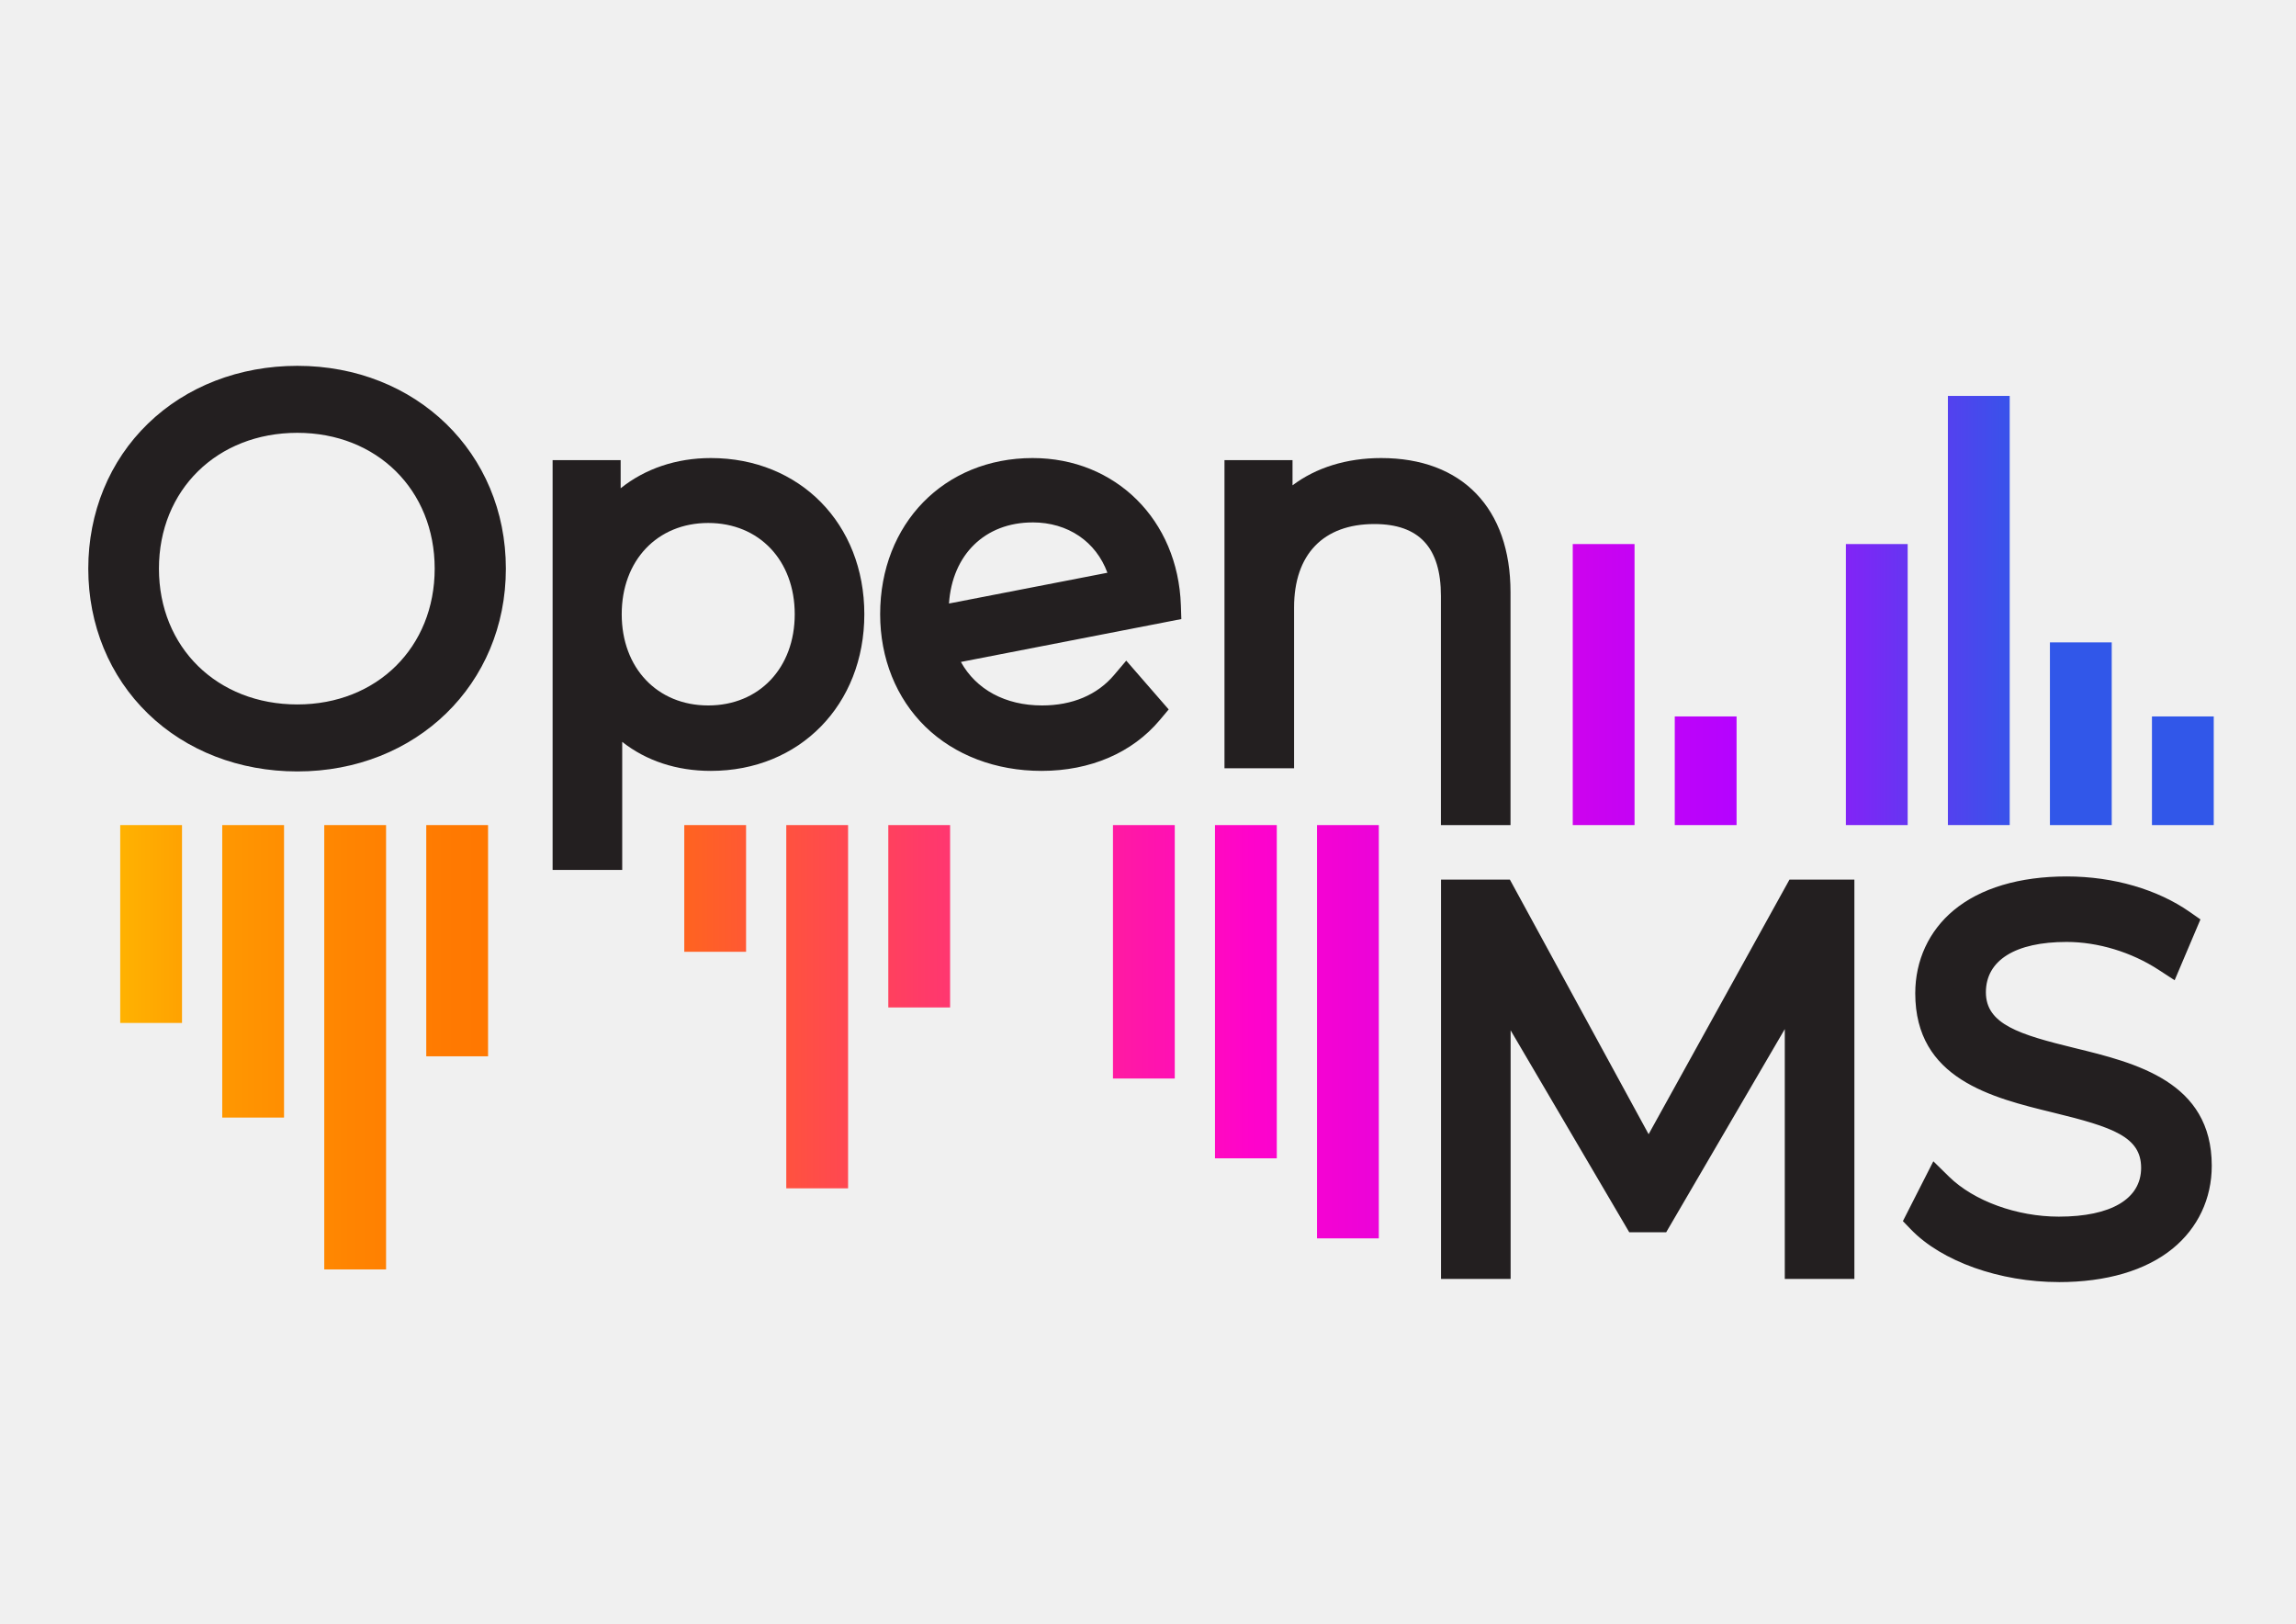
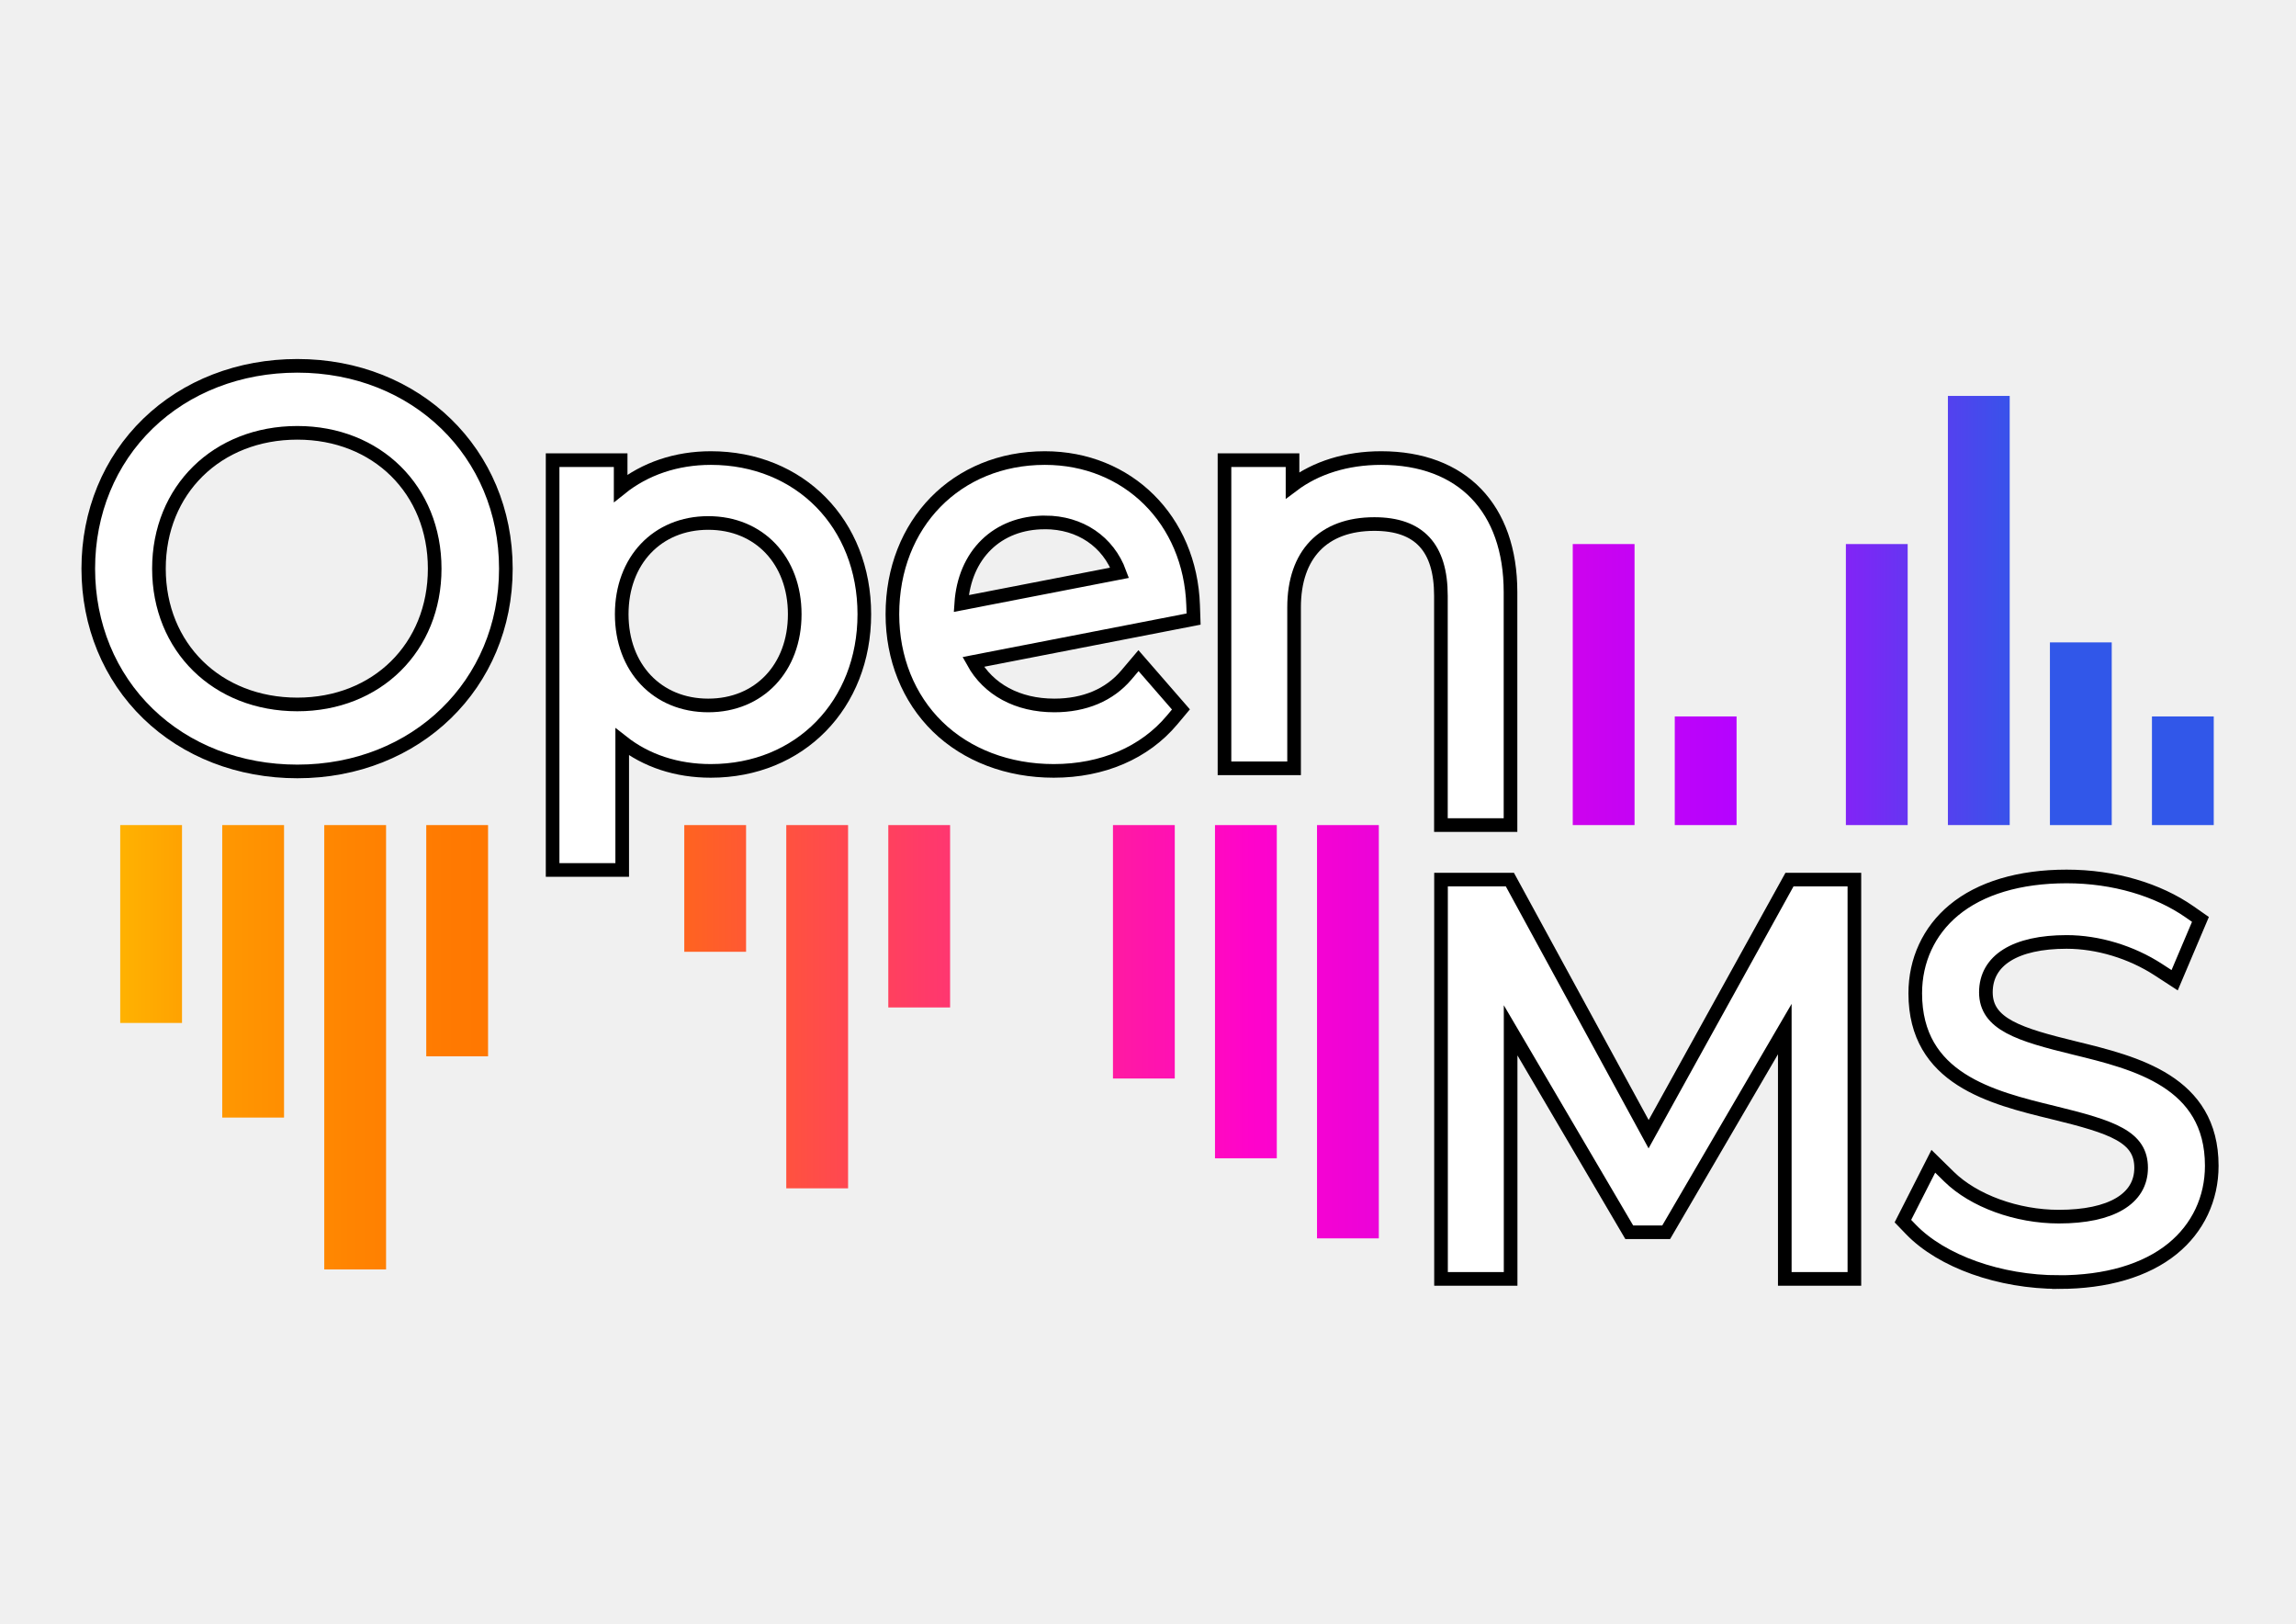
- <svg xmlns="http://www.w3.org/2000/svg" id="Layer_1" data-name="Layer 1" viewBox="0 0 841.89 595.28">
-   <defs>
-     <style>
+ <svg xmlns="http://www.w3.org/2000/svg" id="Layer_1" data-name="Layer 1" viewBox="0 0 841.89 595.28" version="1.1">
+   <defs id="defs9">
+     <style id="style1">
      .cls-1 {
        fill: url(#linear-gradient);
-       }
- 
-       .cls-1, .cls-2 {
        stroke-width: 0px;
-       }
+        }

      .cls-2 {
-         fill: #231f20;
-       }
+         fill: #fff;
+         stroke: #000;
+         stroke-width: 4px;
+        }
    </style>
    <linearGradient id="linear-gradient" x1="44.08" y1="305.27" x2="811.73" y2="305.27" gradientUnits="userSpaceOnUse">
-       <stop offset="0" stop-color="#ffb401" />
-       <stop offset="0" stop-color="#ffb201" />
-       <stop offset=".05" stop-color="#ff9701" />
-       <stop offset=".11" stop-color="#ff8401" />
-       <stop offset=".16" stop-color="#ff7901" />
-       <stop offset=".22" stop-color="#ff7501" />
-       <stop offset=".54" stop-color="#ff03cb" />
-       <stop offset=".77" stop-color="#b503ff" />
-       <stop offset=".91" stop-color="#3157e9" />
+       <stop offset="0" stop-color="#ffb401" id="stop1" />
+       <stop offset="0" stop-color="#ffb201" id="stop2" />
+       <stop offset=".05" stop-color="#ff9701" id="stop3" />
+       <stop offset=".11" stop-color="#ff8401" id="stop4" />
+       <stop offset=".16" stop-color="#ff7901" id="stop5" />
+       <stop offset=".22" stop-color="#ff7501" id="stop6" />
+       <stop offset=".54" stop-color="#ff03cb" id="stop7" />
+       <stop offset=".77" stop-color="#b503ff" id="stop8" />
+       <stop offset=".91" stop-color="#3157e9" id="stop9" />
    </linearGradient>
  </defs>
-   <g id="g17">
-     <path class="cls-1" d="m66.73,375.03h-22.65v-72.54h22.66v72.54h-.01Zm37.41-72.54h-22.65v107.23h22.66v-107.23h0Zm37.41,0h-22.65v162.9h22.66v-162.9h0Zm37.41,0h-22.66v84.77h22.66v-84.77Zm94.61,0h-22.66v46.45h22.66v-46.45Zm37.4,0h-22.66v133.17h22.66v-133.17Zm37.41,0h-22.66v66.86h22.66v-66.86Zm82.38,0h-22.66v92.91h22.66v-92.91Zm37.41,0h-22.66v122.17h22.66v-122.17Zm37.41,0h-22.66v151.52h22.66v-151.52Zm93.77-103.03h-22.66v103.03h22.66v-103.03Zm37.41,63.2h-22.66v39.83h22.66v-39.83h0Zm62.74-63.2h-22.66v103.03h22.66v-103.03Zm37.41-54.31h-22.66v157.33h22.66v-157.33Zm37.41,90.36h-22.66v66.98h22.66v-66.98Zm37.41,27.15h-22.66v39.83h22.66v-39.83Z" />
+   <g id="g23">
+     <path class="cls-1" d="m66.73,375.03h-22.65v-72.54h22.66v72.54h-.01Zm37.41-72.54h-22.65v107.23h22.66v-107.23h0Zm37.41,0h-22.65v162.9h22.66v-162.9h0Zm37.41,0h-22.66v84.77h22.66v-84.77Zm94.61,0h-22.66v46.45h22.66v-46.45Zm37.4,0h-22.66v133.17h22.66v-133.17Zm37.41,0h-22.66v66.86h22.66v-66.86Zm82.38,0h-22.66v92.91h22.66v-92.91Zm37.41,0h-22.66v122.17h22.66v-122.17Zm37.41,0h-22.66v151.52h22.66v-151.52Zm93.77-103.03h-22.66v103.03h22.66v-103.03Zm37.41,63.2h-22.66v39.83h22.66v-39.83h0Zm62.74-63.2h-22.66v103.03h22.66v-103.03Zm37.41-54.31h-22.66v157.33h22.66v-157.33Zm37.41,90.36h-22.66v66.98h22.66v-66.98Zm37.41,27.15h-22.66v39.83h22.66v-39.83Z" id="path9" />
    <g id="g16">
-       <g id="g13">
-         <g>
-           <path id="path10" class="cls-2" d="m38.31,208.47c0-39.2,29.98-68.41,70.72-68.41s70.52,29.02,70.52,68.41-30.17,68.41-70.52,68.41c-40.74-.01-70.72-29.22-70.72-68.41Zm127.02,0c0-32.09-24.02-55.73-56.3-55.73s-56.69,23.64-56.69,55.73,24.21,55.73,56.69,55.73c32.28-.01,56.3-23.65,56.3-55.73Z" />
-           <path class="cls-2" d="m109.03,282.82c-21.23,0-40.68-7.53-54.77-21.19-14.11-13.68-21.89-32.56-21.89-53.16s7.77-39.49,21.89-53.17c14.09-13.66,33.54-21.18,54.77-21.18,43.59,0,76.46,31.96,76.46,74.35s-32.87,74.35-76.46,74.35Zm0-136.82c-37.54,0-64.78,26.27-64.78,62.47s27.24,62.46,64.78,62.47c17.99,0,34.42-6.31,46.26-17.76,11.81-11.43,18.32-27.31,18.32-44.71s-6.51-33.28-18.32-44.71c-11.84-11.45-28.27-17.76-46.26-17.76Zm0,124.14c-35.71,0-62.63-26.51-62.63-61.67s26.93-61.67,62.63-61.67,62.24,26.51,62.24,61.67-26.76,61.66-62.24,61.67Zm0-111.46c-29.41,0-50.75,20.94-50.75,49.79s21.34,49.79,50.75,49.79c29.18,0,50.36-20.95,50.36-49.79s-21.18-49.79-50.36-49.79Z" />
+       <g id="g18">
+         <g id="g11">
+           <path class="cls-2" d="m 109.03,282.82 c -21.23,0 -40.68,-7.53 -54.77,-21.19 -14.11,-13.68 -21.89,-32.56 -21.89,-53.16 0,-20.6 7.77,-39.49 21.89,-53.17 14.09,-13.66 33.54,-21.18 54.77,-21.18 43.59,0 76.46,31.96 76.46,74.35 0,42.39 -32.87,74.35 -76.46,74.35 z m 0,-124.14 c -29.41,0 -50.75,20.94 -50.75,49.79 0,28.85 21.34,49.79 50.75,49.79 29.18,0 50.36,-20.95 50.36,-49.79 0,-28.84 -21.18,-49.79 -50.36,-49.79 z" id="path11" style="stroke-width:5;stroke-dasharray:none" />
        </g>
-         <g>
-           <path id="path11" class="cls-2" d="m310.99,225.18c0,30.75-21.52,51.5-50.35,51.5-16.14,0-29.98-6.92-38.43-19.99v56.31h-13.64v-138.36h13.07v19.99c8.26-13.45,22.29-20.76,39.01-20.76,28.82,0,50.34,20.76,50.34,51.31Zm-13.64,0c0-23.44-16.33-39.39-37.66-39.39s-37.66,15.95-37.66,39.39,16.14,39.39,37.66,39.39,37.66-15.75,37.66-39.39Z" />
-           <path class="cls-2" d="m228.15,318.94h-25.52v-150.24h24.95v10.31c8.93-7.16,20.38-11.08,33.07-11.08,32.61,0,56.28,24.08,56.28,57.25s-23.67,57.44-56.29,57.44c-12.55,0-23.68-3.7-32.49-10.64v46.96Zm-13.64-11.88h1.76v-70.5l1.7,2.63c-1.23-4.36-1.88-9.06-1.88-14.01,0-4.43.52-8.66,1.51-12.62l-1.9,3.09v-35.07h-1.19v126.48Zm35.68-37.5c3.3.78,6.8,1.17,10.45,1.17,26.15,0,44.41-18.73,44.41-45.56s-18.26-45.37-44.4-45.37c-.87,0-1.73.02-2.59.07.54-.02,1.08-.03,1.63-.03,25.26,0,43.6,19.06,43.6,45.33s-18.34,45.33-43.6,45.33c-3.29,0-6.47-.32-9.5-.95Zm9.5-77.83c-18.68,0-31.72,13.75-31.72,33.45s13.04,33.45,31.72,33.45,31.72-13.75,31.72-33.45-13.04-33.45-31.72-33.45Z" />
+         <g id="g13" style="stroke-width:5;stroke-dasharray:none">
+           <path id="path12" class="cls-2" d="m310.99,225.18c0,30.75-21.52,51.5-50.35,51.5-16.14,0-29.98-6.92-38.43-19.99v56.31h-13.64v-138.36h13.07v19.99c8.26-13.45,22.29-20.76,39.01-20.76,28.82,0,50.34,20.76,50.34,51.31Zm-13.64,0c0-23.44-16.33-39.39-37.66-39.39s-37.66,15.95-37.66,39.39,16.14,39.39,37.66,39.39,37.66-15.75,37.66-39.39Z" style="stroke-width:5;stroke-dasharray:none" />
+           <path class="cls-2" d="M 228.15,318.94 H 202.63 V 168.7 h 24.95 v 10.31 c 8.93,-7.16 20.38,-11.08 33.07,-11.08 32.61,0 56.28,24.08 56.28,57.25 0,33.17 -23.67,57.44 -56.29,57.44 -12.55,0 -23.68,-3.7 -32.49,-10.64 z m 31.54,-127.21 c -18.68,0 -31.72,13.75 -31.72,33.45 0,19.7 13.04,33.45 31.72,33.45 18.68,0 31.72,-13.75 31.72,-33.45 0,-19.7 -13.04,-33.45 -31.72,-33.45 z" id="path13" style="stroke-width:5;stroke-dasharray:none" />
        </g>
-         <g>
-           <path id="path12" class="cls-2" d="m413.03,251.32l7.69,8.84c-9.03,10.76-22.87,16.52-38.82,16.52-31.51,0-53.23-21.52-53.23-51.5s20.95-51.31,49.97-51.31c27.09,0,47.46,19.79,48.42,48.23l-83.01,16.14c5,16.34,19.22,26.33,38.05,26.33,12.48,0,23.44-4.41,30.93-13.25Zm-71.1-27.1c0,1.54,0,2.88.19,4.23l71.29-13.84c-2.88-16.53-16.14-29.02-34.78-29.02-21.52.01-36.7,15.76-36.7,38.63Z" />
-           <path class="cls-2" d="m381.9,282.62c-16.74,0-31.86-5.75-42.58-16.19-10.7-10.43-16.59-25.07-16.59-41.25,0-33.17,23.51-57.25,55.91-57.25,30.44,0,53.3,22.7,54.36,53.97l.17,5.06-80.83,15.72c5.58,10.1,16.29,15.95,29.76,15.95,11.09,0,20.22-3.86,26.4-11.15l4.47-5.28,15.56,17.89-3.26,3.89c-10.09,12.02-25.49,18.64-43.37,18.64Zm-16.99-100.9c-18.36,5.39-30.3,21.77-30.3,43.46,0,26.82,19.45,45.56,47.29,45.56,11.65,0,21.89-3.39,29.49-9.67-7.89,6.13-18.02,9.44-29.29,9.44-21.21,0-37.97-11.7-43.73-30.53l-1.93-6.31.41-.08-.61-4.31c-.25-1.76-.25-3.36-.25-5.06,0-12.57,4.23-23.93,11.92-31.99,4.66-4.88,10.47-8.45,17-10.51Zm13.72,9.81c-17.45,0-29.47,11.83-30.66,29.73l58.09-11.28c-4.18-11.38-14.43-18.46-27.42-18.46Zm17.76-8.17c11.89,5.37,20.43,16.21,22.87,30.23l.67,3.84.79-.15c-2.04-15.91-11.12-28.19-24.33-33.92Z" />
+         <g id="g15" style="stroke-width:5;stroke-dasharray:none" transform="translate(4.49268)">
+           <path id="path14" class="cls-2" d="m 413.03,251.32 7.69,8.84 c -9.03,10.76 -22.87,16.52 -38.82,16.52 -31.51,0 -53.23,-21.52 -53.23,-51.5 0,-29.98 20.95,-51.31 49.97,-51.31 27.09,0 47.46,19.79 48.42,48.23 l -83.01,16.14 c 5,16.34 19.22,26.33 38.05,26.33 12.48,0 23.44,-4.41 30.93,-13.25 z m -71.1,-27.1 c 0,1.54 0,2.88 0.19,4.23 l 71.29,-13.84 c -2.88,-16.53 -16.14,-29.02 -34.78,-29.02 -21.52,0.01 -36.7,15.76 -36.7,38.63 z" style="stroke-width:5;stroke-dasharray:none" />
+           <path class="cls-2" d="m 381.9,282.62 c -16.74,0 -31.86,-5.75 -42.58,-16.19 -10.7,-10.43 -16.59,-25.07 -16.59,-41.25 0,-33.17 23.51,-57.25 55.91,-57.25 30.44,0 53.3,22.7 54.36,53.97 l 0.17,5.06 -80.83,15.72 c 5.58,10.1 16.29,15.95 29.76,15.95 11.09,0 20.22,-3.86 26.4,-11.15 l 4.47,-5.28 15.56,17.89 -3.26,3.89 C 415.18,276 399.78,282.62 381.9,282.62 Z m -3.27,-91.09 c -17.45,0 -29.47,11.83 -30.66,29.73 l 58.09,-11.28 c -4.18,-11.38 -14.43,-18.46 -27.42,-18.46 z" id="path15" style="stroke-width:5;stroke-dasharray:none" />
        </g>
-         <g>
-           <path id="path13" class="cls-2" d="m547.93,217.11v79.82h-13.64v-78.47c0-21.33-11.15-32.28-30.36-32.28-21.72,0-35.36,13.45-35.36,36.51v53.04h-13.64v-101.09h13.07v18.64c7.3-12.3,20.95-19.41,38.43-19.41,24.59,0,41.5,14.22,41.5,43.24Z" />
-           <path class="cls-2" d="m553.87,302.49h-25.52v-84.03c0-17.72-7.99-26.34-24.42-26.34-18.7,0-29.42,11.14-29.42,30.57v58.98h-25.52v-112.97h24.95v9.23c8.58-6.47,19.8-10,32.49-10,29.71,0,47.44,18.39,47.44,49.18v85.38Zm-13.64-11.5h1.76v-73.88c0-24.05-12.63-37.3-35.56-37.3-3.51,0-6.84.31-9.96.93,2.38-.33,4.87-.5,7.46-.5,23.07,0,36.3,13.93,36.3,38.22v72.53Zm-79.36-21.2h1.76v-47.1c0-3.59.3-7,.88-10.2l-1.45,2.44v-34.35h-1.19v89.21Z" />
+         <g id="g17" style="stroke-width:5;stroke-dasharray:none">
+           <path id="path16" class="cls-2" d="m547.93,217.11v79.82h-13.64v-78.47c0-21.33-11.15-32.28-30.36-32.28-21.72,0-35.36,13.45-35.36,36.51v53.04h-13.64v-101.09h13.07v18.64c7.3-12.3,20.95-19.41,38.43-19.41,24.59,0,41.5,14.22,41.5,43.24Z" style="stroke-width:5;stroke-dasharray:none" />
+           <path class="cls-2" d="m 553.87,302.49 h -25.52 v -84.03 c 0,-17.72 -7.99,-26.34 -24.42,-26.34 -18.7,0 -29.42,11.14 -29.42,30.57 v 58.98 H 448.99 V 168.7 h 24.95 v 9.23 c 8.58,-6.47 19.8,-10 32.49,-10 29.71,0 47.44,18.39 47.44,49.18 z" id="path17" style="stroke-width:5;stroke-dasharray:none" />
        </g>
      </g>
-       <g id="g15">
-         <g>
-           <path id="path14" class="cls-2" d="m674.02,328.42v134.51h-13.64v-107.61l-52.84,90.51h-6.73l-52.84-89.94v107.04h-13.64v-134.51h15.79l54.35,99.74,55.19-99.74h14.36Z" />
-           <path class="cls-2" d="m679.96,468.87h-25.52v-91.59l-43.49,74.49h-13.54l-43.5-74.04v91.14h-25.52v-146.39h25.25l50.87,93.34,51.65-93.34h23.8v146.39Zm-13.64-11.88h1.76v-122.63h-1.76v122.63Zm-126.05,0h1.76v-122.63h-1.76v122.63Zm1.94-122.63l60.44,102.88-56.06-102.88h-4.38Zm120.95,0l-46.79,84.56,49.37-84.56h-2.58Z" />
+       <g id="g22" style="stroke-width:5;stroke-dasharray:none">
+         <g id="g19" style="stroke-width:5;stroke-dasharray:none">
+           <path id="path18" class="cls-2" d="m674.02,328.42v134.51h-13.64v-107.61l-52.84,90.51h-6.73l-52.84-89.94v107.04h-13.64v-134.51h15.79l54.35,99.74,55.19-99.74h14.36Z" style="stroke-width:5;stroke-dasharray:none" />
+           <path class="cls-2" d="m 679.96,468.87 h -25.52 v -91.59 l -43.49,74.49 h -13.54 l -43.5,-74.04 v 91.14 H 528.39 V 322.48 h 25.25 l 50.87,93.34 51.65,-93.34 h 23.8 z" id="path19" style="stroke-width:5;stroke-dasharray:none" />
        </g>
-         <g>
-           <path id="path15" class="cls-2" d="m704.96,446.6l5.57-10.95c9.61,9.42,26.71,16.33,44.39,16.33,25.17,0,36.12-10.57,36.12-23.83,0-36.9-82.82-14.22-82.82-63.99,0-19.79,15.37-36.9,49.58-36.9,15.18,0,30.94,4.42,41.7,11.92l-4.81,11.34c-11.53-7.5-24.98-11.14-36.9-11.14-24.6,0-35.55,10.95-35.55,24.41,0,36.9,82.82,14.6,82.82,63.6,0,19.79-15.76,36.7-50.15,36.7-20.17,0-39.96-7.12-49.95-17.49Z" />
-           <path class="cls-2" d="m754.91,470.03c-21.64,0-42.93-7.58-54.23-19.31l-2.93-3.04,11.16-21.94,5.78,5.67c9.07,8.89,24.86,14.63,40.23,14.63,19.18,0,30.18-6.52,30.18-17.89s-10.33-14.92-32.25-20.26c-22.53-5.49-50.57-12.32-50.57-43.73,0-12.07,5.01-22.88,14.1-30.44,9.76-8.11,24.08-12.4,41.42-12.4s33.43,4.85,45.1,12.99l3.95,2.76-9.46,22.3-5.94-3.86c-9.94-6.47-22.21-10.18-33.66-10.18-18.82,0-29.61,6.73-29.61,18.47s12.35,15.49,32.49,20.41c22.42,5.47,50.33,12.29,50.33,43.19,0,12.05-5.1,22.84-14.37,30.38-9.86,8.02-24.29,12.26-41.72,12.26Zm-42.61-24.77c9.73,7.81,26.2,12.88,42.61,12.88,27.27,0,44.21-11.79,44.21-30.76,0-20.07-16.34-25.56-41.27-31.65-19.48-4.75-41.55-10.14-41.55-31.95,0-14.67,10.9-30.35,41.49-30.35,11.42,0,23.5,3.07,34.06,8.56l.2-.46c-9.41-5.21-22.08-8.34-34.25-8.34-27.33,0-43.64,11.57-43.64,30.96,0,20.54,16.43,26.08,41.5,32.19,19.37,4.72,41.32,10.06,41.32,31.8,0,8.77-3.93,16.47-11.06,21.68-7.34,5.37-17.77,8.09-31,8.09-15.32,0-31.15-4.95-42.46-12.97l-.16.31Z" />
+         <g id="g21" style="stroke-width:5;stroke-dasharray:none">
+           <path id="path20" class="cls-2" d="m704.96,446.6l5.57-10.95c9.61,9.42,26.71,16.33,44.39,16.33,25.17,0,36.12-10.57,36.12-23.83,0-36.9-82.82-14.22-82.82-63.99,0-19.79,15.37-36.9,49.58-36.9,15.18,0,30.94,4.42,41.7,11.92l-4.81,11.34c-11.53-7.5-24.98-11.14-36.9-11.14-24.6,0-35.55,10.95-35.55,24.41,0,36.9,82.82,14.6,82.82,63.6,0,19.79-15.76,36.7-50.15,36.7-20.17,0-39.96-7.12-49.95-17.49Z" style="stroke-width:5;stroke-dasharray:none" />
+           <path class="cls-2" d="m 754.91,470.03 c -21.64,0 -42.93,-7.58 -54.23,-19.31 l -2.93,-3.04 11.16,-21.94 5.78,5.67 c 9.07,8.89 24.86,14.63 40.23,14.63 19.18,0 30.18,-6.52 30.18,-17.89 0,-11.37 -10.33,-14.92 -32.25,-20.26 -22.53,-5.49 -50.57,-12.32 -50.57,-43.73 0,-12.07 5.01,-22.88 14.1,-30.44 9.76,-8.11 24.08,-12.4 41.42,-12.4 17.34,0 33.43,4.85 45.1,12.99 l 3.95,2.76 -9.46,22.3 -5.94,-3.86 c -9.94,-6.47 -22.21,-10.18 -33.66,-10.18 -18.82,0 -29.61,6.73 -29.61,18.47 0,11.74 12.35,15.49 32.49,20.41 22.42,5.47 50.33,12.29 50.33,43.19 0,12.05 -5.1,22.84 -14.37,30.38 -9.86,8.02 -24.29,12.26 -41.72,12.26 z" id="path21" style="stroke-width:5;stroke-dasharray:none" />
        </g>
      </g>
    </g>
  </g>
</svg>
